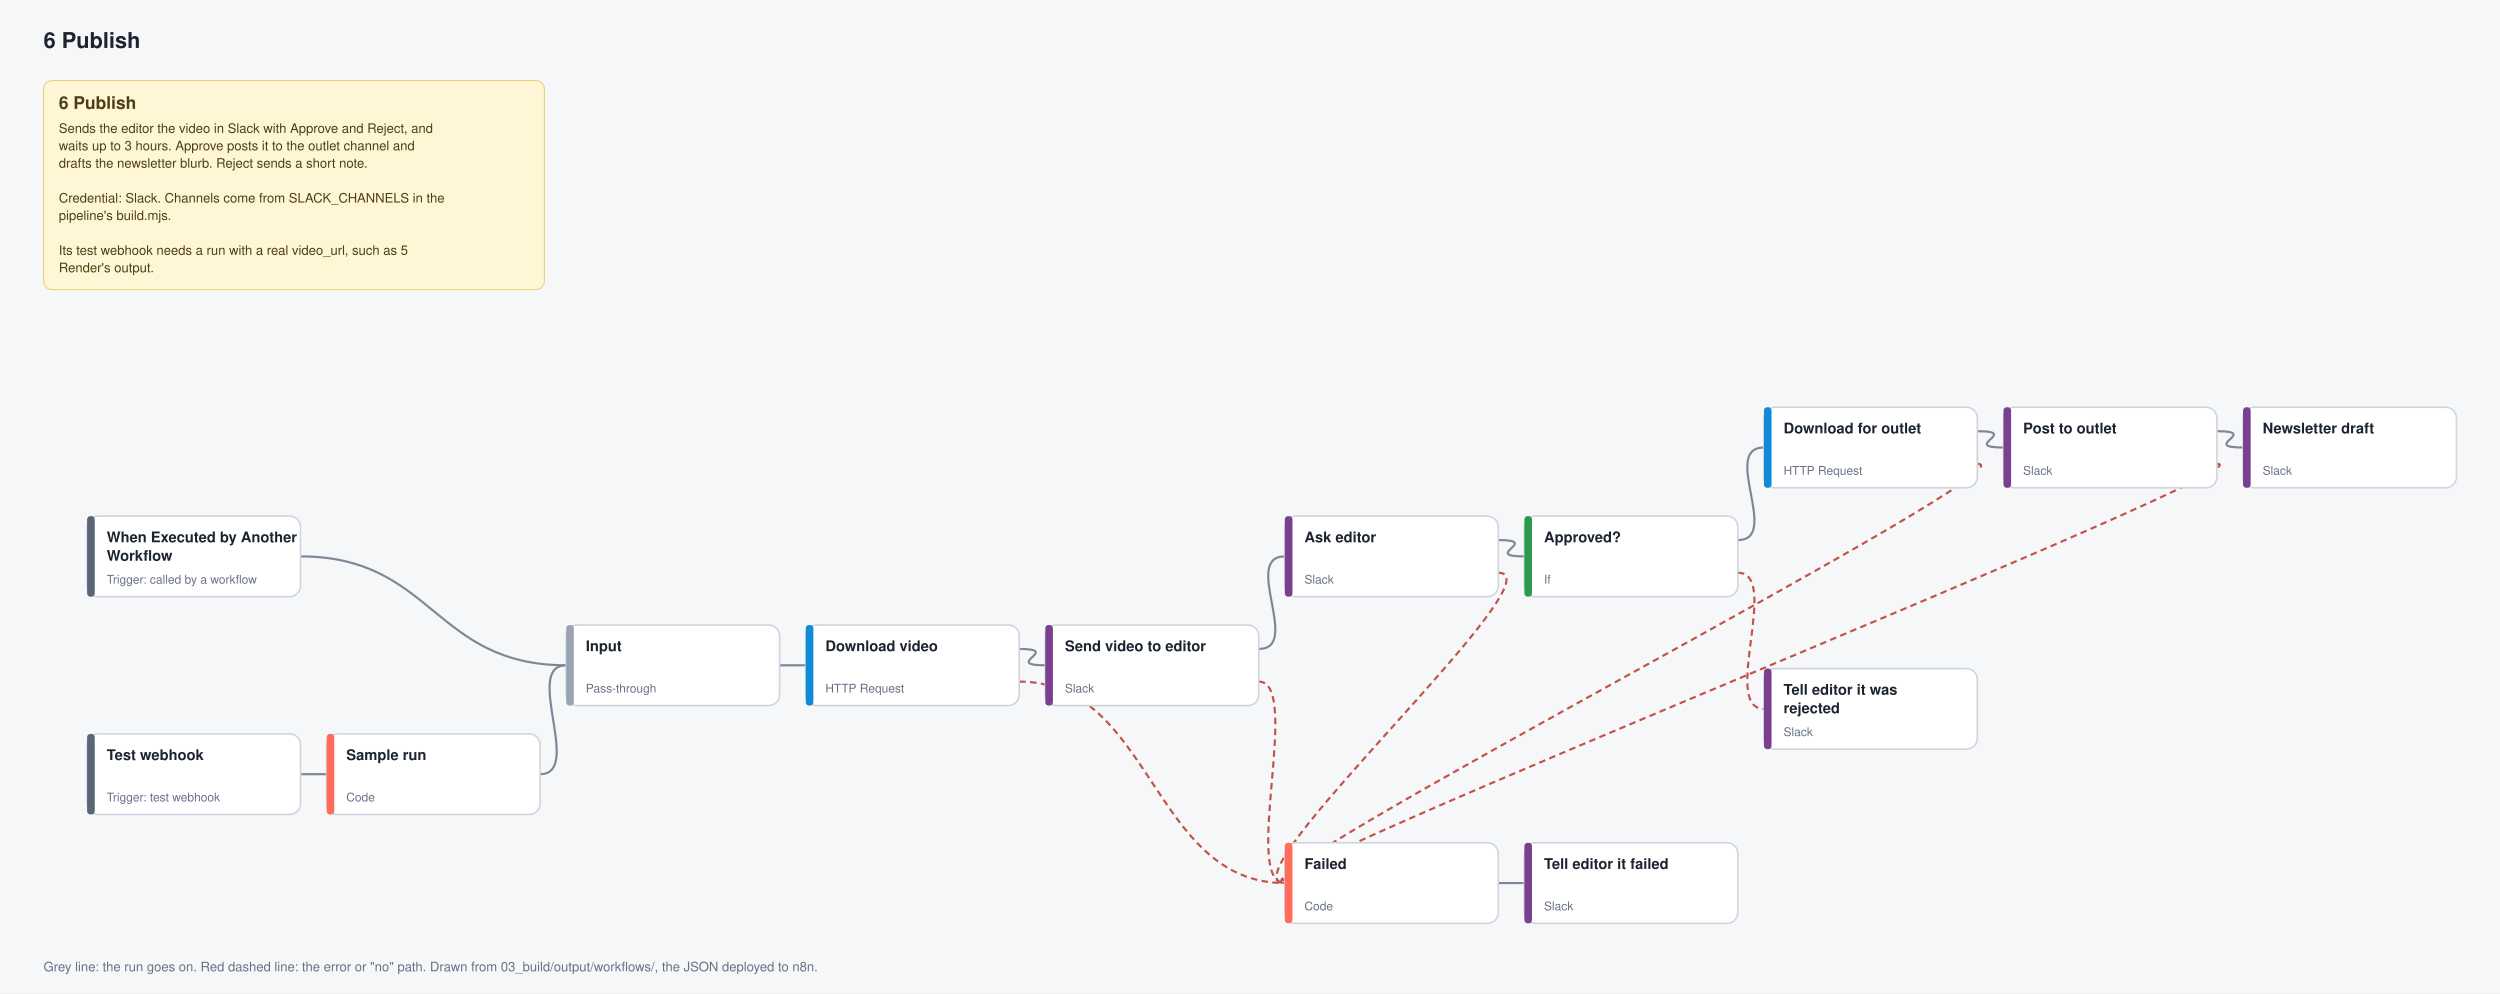
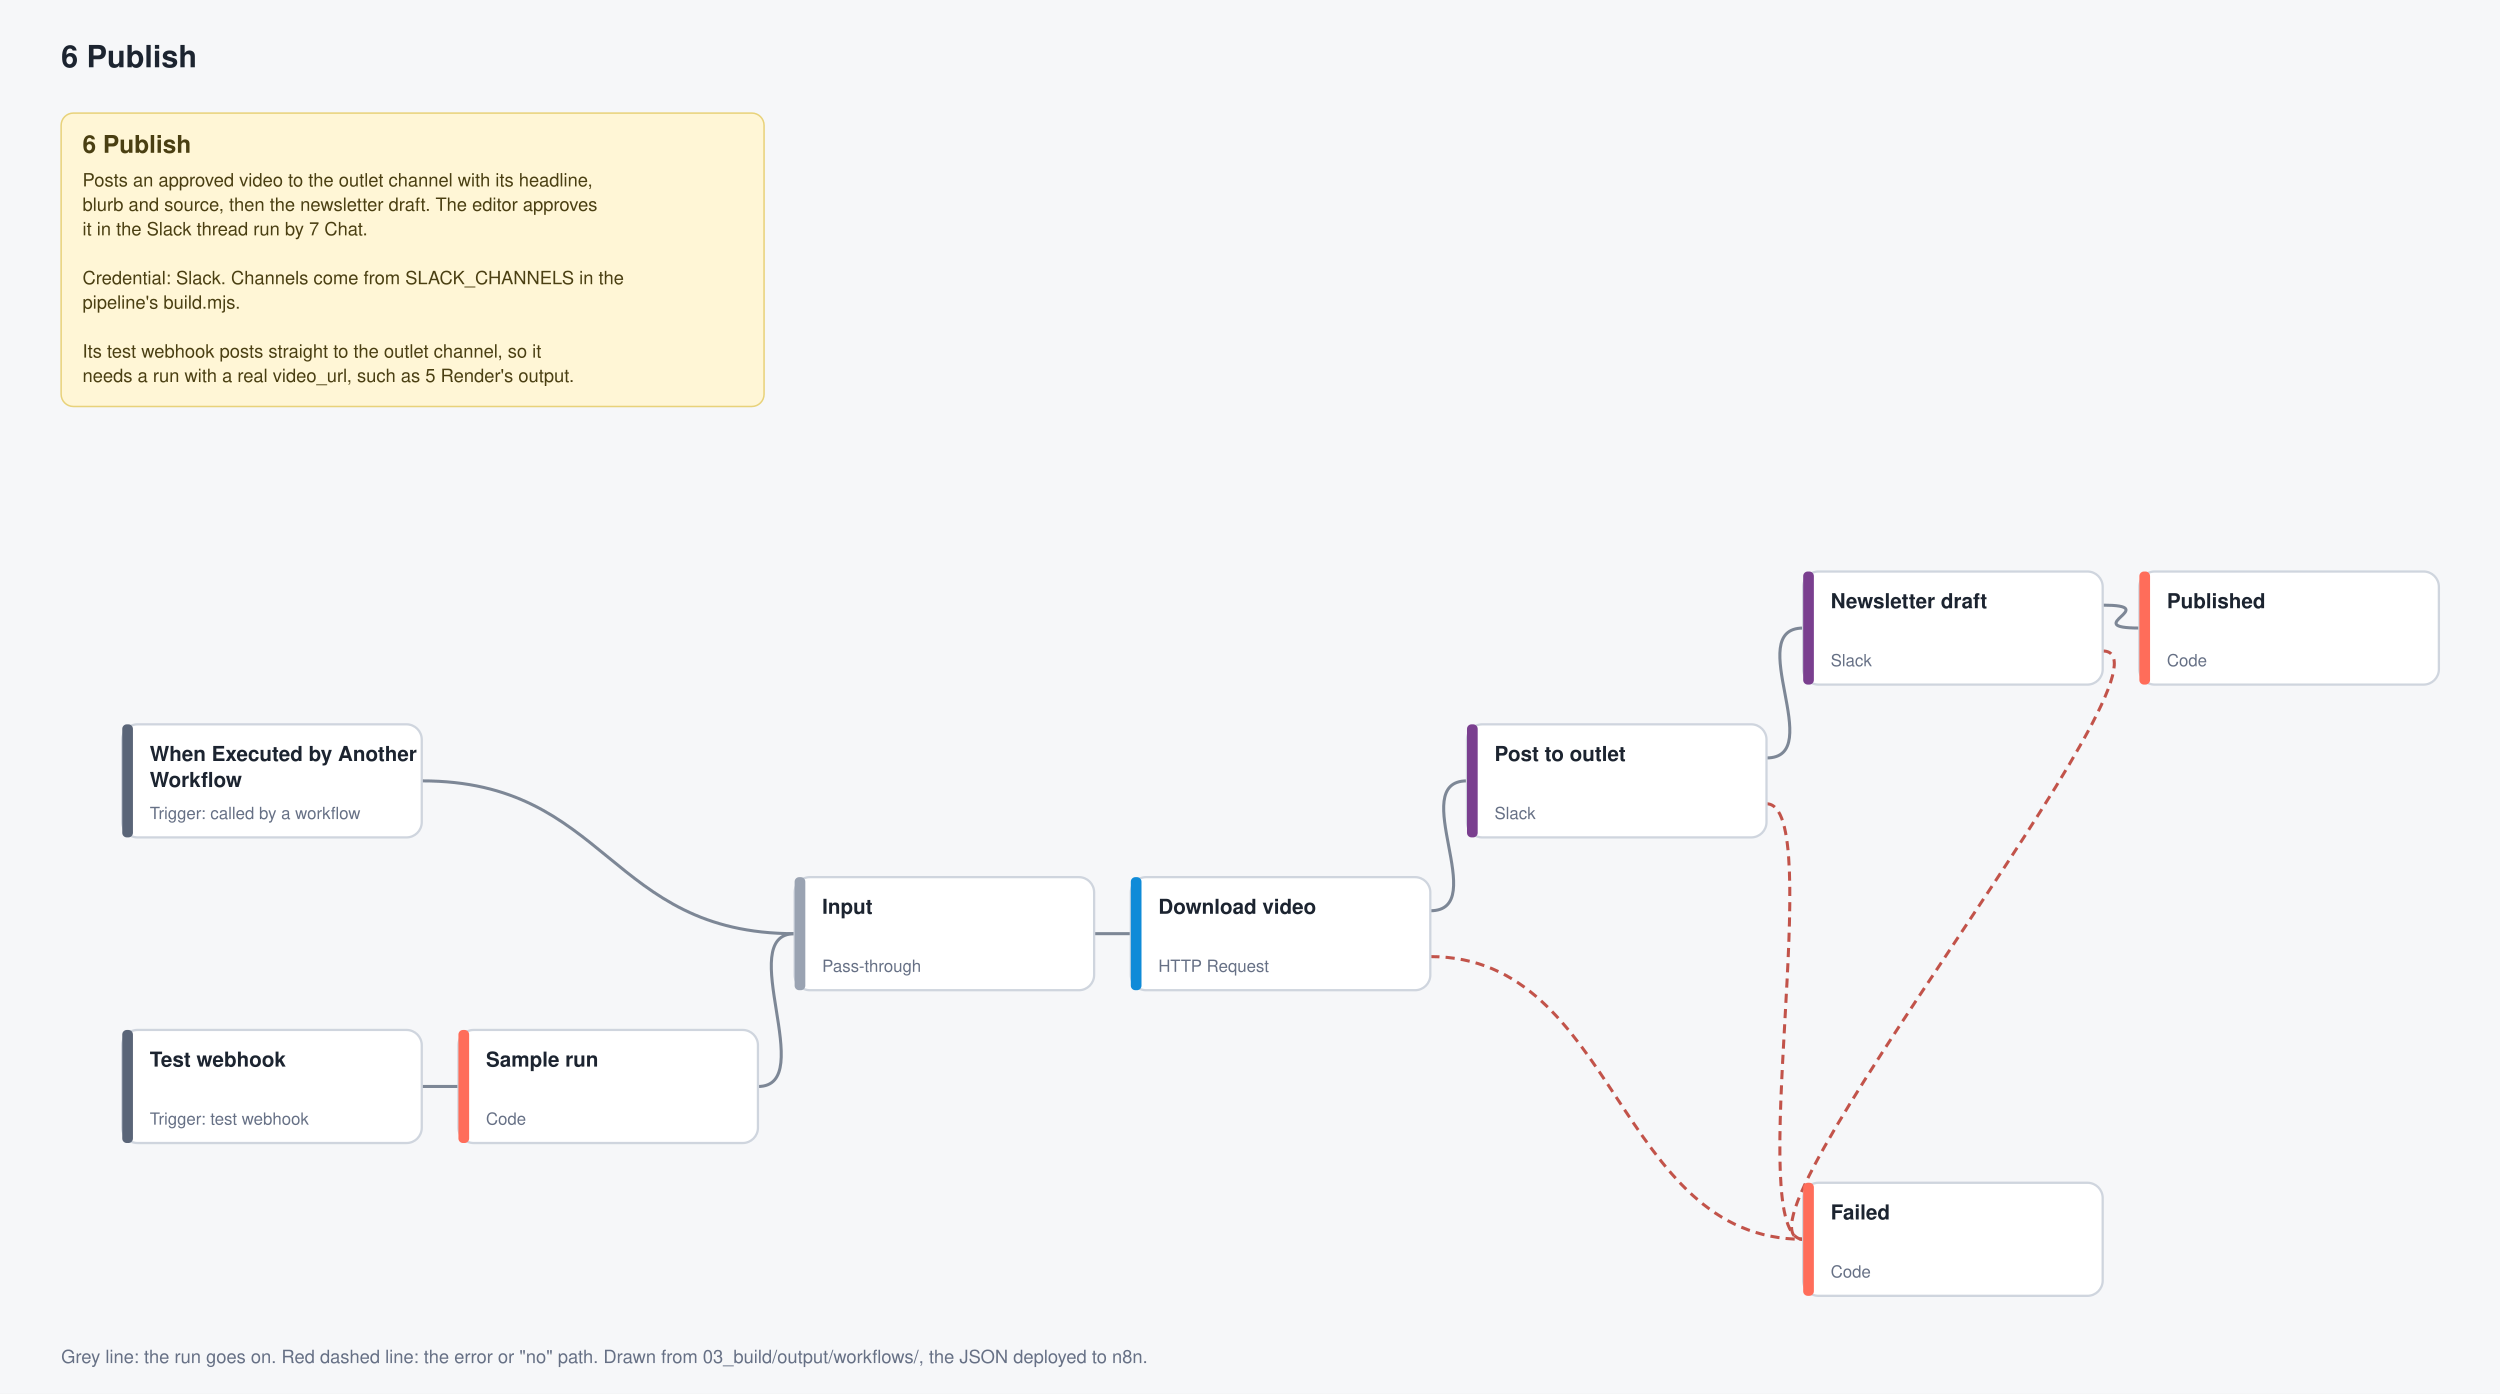
- <svg xmlns="http://www.w3.org/2000/svg" width="2296" height="912" viewBox="0 0 2296 912" font-family="-apple-system, Segoe UI, Helvetica, Arial, sans-serif">
-   <rect x="0" y="0" width="2296" height="912" fill="#f6f7f9" />
+ <svg xmlns="http://www.w3.org/2000/svg" width="1636" height="912" viewBox="0 0 1636 912" font-family="-apple-system, Segoe UI, Helvetica, Arial, sans-serif">
+   <rect x="0" y="0" width="1636" height="912" fill="#f6f7f9" />
  <text x="40" y="44" font-size="20" font-weight="700" fill="#1c2430">6 Publish</text>
  <text x="40" y="892" font-size="12" fill="#667085">Grey line: the run goes on. Red dashed line: the error or "no" path. Drawn from 03_build/output/workflows/, the JSON deployed to n8n.</text>
  <rect x="40" y="74" width="460" height="192" rx="8" fill="#fff6d6" stroke="#e8d27a" />
  <text x="54" y="100" font-size="16" font-weight="700" fill="#4a3f12">6 Publish</text>
-   <text x="54" y="122" font-size="12" font-weight="400" fill="#4a3f12">Sends the editor the video in Slack with Approve and Reject, and</text>
-   <text x="54" y="138" font-size="12" font-weight="400" fill="#4a3f12">waits up to 3 hours. Approve posts it to the outlet channel and</text>
-   <text x="54" y="154" font-size="12" font-weight="400" fill="#4a3f12">drafts the newsletter blurb. Reject sends a short note.</text>
+   <text x="54" y="122" font-size="12" font-weight="400" fill="#4a3f12">Posts an approved video to the outlet channel with its headline,</text>
+   <text x="54" y="138" font-size="12" font-weight="400" fill="#4a3f12">blurb and source, then the newsletter draft. The editor approves</text>
+   <text x="54" y="154" font-size="12" font-weight="400" fill="#4a3f12">it in the Slack thread run by 7 Chat.</text>
  <text x="54" y="170" font-size="12" font-weight="400" fill="#4a3f12" />
  <text x="54" y="186" font-size="12" font-weight="400" fill="#4a3f12">Credential: Slack. Channels come from SLACK_CHANNELS in the</text>
  <text x="54" y="202" font-size="12" font-weight="400" fill="#4a3f12">pipeline's build.mjs.</text>
  <text x="54" y="218" font-size="12" font-weight="400" fill="#4a3f12" />
-   <text x="54" y="234" font-size="12" font-weight="400" fill="#4a3f12">Its test webhook needs a run with a real video_url, such as 5</text>
-   <text x="54" y="250" font-size="12" font-weight="400" fill="#4a3f12">Render's output.</text>
+   <text x="54" y="234" font-size="12" font-weight="400" fill="#4a3f12">Its test webhook posts straight to the outlet channel, so it</text>
+   <text x="54" y="250" font-size="12" font-weight="400" fill="#4a3f12">needs a run with a real video_url, such as 5 Render's output.</text>
  <path d="M276,511 C398,511 398,611 520,611" fill="none" stroke="#7d8796" stroke-width="2" />
  <path d="M496,711 C536,711 480,611 520,611" fill="none" stroke="#7d8796" stroke-width="2" />
  <path d="M716,611 C756,611 700,611 740,611" fill="none" stroke="#7d8796" stroke-width="2" />
-   <path d="M936,596 C976,596 920,611 960,611" fill="none" stroke="#7d8796" stroke-width="2" />
+   <path d="M936,596 C976,596 920,511 960,511" fill="none" stroke="#7d8796" stroke-width="2" />
  <path d="M936,626 C1058,626 1058,811 1180,811" fill="none" stroke="#c2534a" stroke-width="2" stroke-dasharray="6 4" />
-   <path d="M1156,596 C1196,596 1140,511 1180,511" fill="none" stroke="#7d8796" stroke-width="2" />
-   <path d="M1156,626 C1196,626 1140,811 1180,811" fill="none" stroke="#c2534a" stroke-width="2" stroke-dasharray="6 4" />
-   <path d="M1376,496 C1416,496 1360,511 1400,511" fill="none" stroke="#7d8796" stroke-width="2" />
-   <path d="M1376,526 C1436,526 1120,811 1180,811" fill="none" stroke="#c2534a" stroke-width="2" stroke-dasharray="6 4" />
-   <path d="M1596,496 C1636,496 1580,411 1620,411" fill="none" stroke="#7d8796" stroke-width="2" />
-   <path d="M1596,526 C1636,526 1580,651 1620,651" fill="none" stroke="#c2534a" stroke-width="2" stroke-dasharray="6 4" />
-   <path d="M1816,396 C1856,396 1800,411 1840,411" fill="none" stroke="#7d8796" stroke-width="2" />
-   <path d="M1816,426 C1876,426 1120,811 1180,811" fill="none" stroke="#c2534a" stroke-width="2" stroke-dasharray="6 4" />
-   <path d="M2036,396 C2076,396 2020,411 2060,411" fill="none" stroke="#7d8796" stroke-width="2" />
-   <path d="M2036,426 C2096,426 1120,811 1180,811" fill="none" stroke="#c2534a" stroke-width="2" stroke-dasharray="6 4" />
-   <path d="M1376,811 C1416,811 1360,811 1400,811" fill="none" stroke="#7d8796" stroke-width="2" />
+   <path d="M1156,496 C1196,496 1140,411 1180,411" fill="none" stroke="#7d8796" stroke-width="2" />
+   <path d="M1156,526 C1196,526 1140,811 1180,811" fill="none" stroke="#c2534a" stroke-width="2" stroke-dasharray="6 4" />
+   <path d="M1376,396 C1416,396 1360,411 1400,411" fill="none" stroke="#7d8796" stroke-width="2" />
+   <path d="M1376,426 C1436,426 1120,811 1180,811" fill="none" stroke="#c2534a" stroke-width="2" stroke-dasharray="6 4" />
  <path d="M276,711 C316,711 260,711 300,711" fill="none" stroke="#7d8796" stroke-width="2" />
  <rect x="80" y="474" width="196" height="74" rx="10" fill="#ffffff" stroke="#cfd5de" stroke-width="1.5" />
  <rect x="80" y="474" width="7" height="74" rx="3" fill="#5a6578" />
  <text x="98" y="498" font-size="13.5" font-weight="700" fill="#1c2430">When Executed by Another</text>
  <text x="98" y="515" font-size="13.5" font-weight="700" fill="#1c2430">Workflow</text>
  <text x="98" y="536" font-size="11" fill="#667085">Trigger: called by a workflow</text>
  <rect x="80" y="674" width="196" height="74" rx="10" fill="#ffffff" stroke="#cfd5de" stroke-width="1.5" />
  <rect x="80" y="674" width="7" height="74" rx="3" fill="#5a6578" />
  <text x="98" y="698" font-size="13.5" font-weight="700" fill="#1c2430">Test webhook</text>
  <text x="98" y="736" font-size="11" fill="#667085">Trigger: test webhook</text>
  <rect x="300" y="674" width="196" height="74" rx="10" fill="#ffffff" stroke="#cfd5de" stroke-width="1.5" />
  <rect x="300" y="674" width="7" height="74" rx="3" fill="#ff6d5a" />
  <text x="318" y="698" font-size="13.5" font-weight="700" fill="#1c2430">Sample run</text>
  <text x="318" y="736" font-size="11" fill="#667085">Code</text>
  <rect x="520" y="574" width="196" height="74" rx="10" fill="#ffffff" stroke="#cfd5de" stroke-width="1.5" />
  <rect x="520" y="574" width="7" height="74" rx="3" fill="#9aa3b2" />
  <text x="538" y="598" font-size="13.5" font-weight="700" fill="#1c2430">Input</text>
  <text x="538" y="636" font-size="11" fill="#667085">Pass-through</text>
  <rect x="740" y="574" width="196" height="74" rx="10" fill="#ffffff" stroke="#cfd5de" stroke-width="1.5" />
  <rect x="740" y="574" width="7" height="74" rx="3" fill="#0f8bd8" />
  <text x="758" y="598" font-size="13.5" font-weight="700" fill="#1c2430">Download video</text>
  <text x="758" y="636" font-size="11" fill="#667085">HTTP Request</text>
-   <rect x="960" y="574" width="196" height="74" rx="10" fill="#ffffff" stroke="#cfd5de" stroke-width="1.5" />
-   <rect x="960" y="574" width="7" height="74" rx="3" fill="#7a3f8f" />
-   <text x="978" y="598" font-size="13.5" font-weight="700" fill="#1c2430">Send video to editor</text>
-   <text x="978" y="636" font-size="11" fill="#667085">Slack</text>
-   <rect x="1180" y="474" width="196" height="74" rx="10" fill="#ffffff" stroke="#cfd5de" stroke-width="1.5" />
-   <rect x="1180" y="474" width="7" height="74" rx="3" fill="#7a3f8f" />
-   <text x="1198" y="498" font-size="13.5" font-weight="700" fill="#1c2430">Ask editor</text>
-   <text x="1198" y="536" font-size="11" fill="#667085">Slack</text>
-   <rect x="1400" y="474" width="196" height="74" rx="10" fill="#ffffff" stroke="#cfd5de" stroke-width="1.5" />
-   <rect x="1400" y="474" width="7" height="74" rx="3" fill="#2c9a4b" />
-   <text x="1418" y="498" font-size="13.5" font-weight="700" fill="#1c2430">Approved?</text>
-   <text x="1418" y="536" font-size="11" fill="#667085">If</text>
-   <rect x="1620" y="374" width="196" height="74" rx="10" fill="#ffffff" stroke="#cfd5de" stroke-width="1.5" />
-   <rect x="1620" y="374" width="7" height="74" rx="3" fill="#0f8bd8" />
-   <text x="1638" y="398" font-size="13.5" font-weight="700" fill="#1c2430">Download for outlet</text>
-   <text x="1638" y="436" font-size="11" fill="#667085">HTTP Request</text>
-   <rect x="1840" y="374" width="196" height="74" rx="10" fill="#ffffff" stroke="#cfd5de" stroke-width="1.5" />
-   <rect x="1840" y="374" width="7" height="74" rx="3" fill="#7a3f8f" />
-   <text x="1858" y="398" font-size="13.5" font-weight="700" fill="#1c2430">Post to outlet</text>
-   <text x="1858" y="436" font-size="11" fill="#667085">Slack</text>
-   <rect x="2060" y="374" width="196" height="74" rx="10" fill="#ffffff" stroke="#cfd5de" stroke-width="1.5" />
-   <rect x="2060" y="374" width="7" height="74" rx="3" fill="#7a3f8f" />
-   <text x="2078" y="398" font-size="13.5" font-weight="700" fill="#1c2430">Newsletter draft</text>
-   <text x="2078" y="436" font-size="11" fill="#667085">Slack</text>
-   <rect x="1620" y="614" width="196" height="74" rx="10" fill="#ffffff" stroke="#cfd5de" stroke-width="1.5" />
-   <rect x="1620" y="614" width="7" height="74" rx="3" fill="#7a3f8f" />
-   <text x="1638" y="638" font-size="13.5" font-weight="700" fill="#1c2430">Tell editor it was</text>
-   <text x="1638" y="655" font-size="13.5" font-weight="700" fill="#1c2430">rejected</text>
-   <text x="1638" y="676" font-size="11" fill="#667085">Slack</text>
+   <rect x="960" y="474" width="196" height="74" rx="10" fill="#ffffff" stroke="#cfd5de" stroke-width="1.5" />
+   <rect x="960" y="474" width="7" height="74" rx="3" fill="#7a3f8f" />
+   <text x="978" y="498" font-size="13.5" font-weight="700" fill="#1c2430">Post to outlet</text>
+   <text x="978" y="536" font-size="11" fill="#667085">Slack</text>
+   <rect x="1180" y="374" width="196" height="74" rx="10" fill="#ffffff" stroke="#cfd5de" stroke-width="1.5" />
+   <rect x="1180" y="374" width="7" height="74" rx="3" fill="#7a3f8f" />
+   <text x="1198" y="398" font-size="13.5" font-weight="700" fill="#1c2430">Newsletter draft</text>
+   <text x="1198" y="436" font-size="11" fill="#667085">Slack</text>
+   <rect x="1400" y="374" width="196" height="74" rx="10" fill="#ffffff" stroke="#cfd5de" stroke-width="1.5" />
+   <rect x="1400" y="374" width="7" height="74" rx="3" fill="#ff6d5a" />
+   <text x="1418" y="398" font-size="13.5" font-weight="700" fill="#1c2430">Published</text>
+   <text x="1418" y="436" font-size="11" fill="#667085">Code</text>
  <rect x="1180" y="774" width="196" height="74" rx="10" fill="#ffffff" stroke="#cfd5de" stroke-width="1.5" />
  <rect x="1180" y="774" width="7" height="74" rx="3" fill="#ff6d5a" />
  <text x="1198" y="798" font-size="13.5" font-weight="700" fill="#1c2430">Failed</text>
  <text x="1198" y="836" font-size="11" fill="#667085">Code</text>
-   <rect x="1400" y="774" width="196" height="74" rx="10" fill="#ffffff" stroke="#cfd5de" stroke-width="1.5" />
-   <rect x="1400" y="774" width="7" height="74" rx="3" fill="#7a3f8f" />
-   <text x="1418" y="798" font-size="13.5" font-weight="700" fill="#1c2430">Tell editor it failed</text>
-   <text x="1418" y="836" font-size="11" fill="#667085">Slack</text>
</svg>
